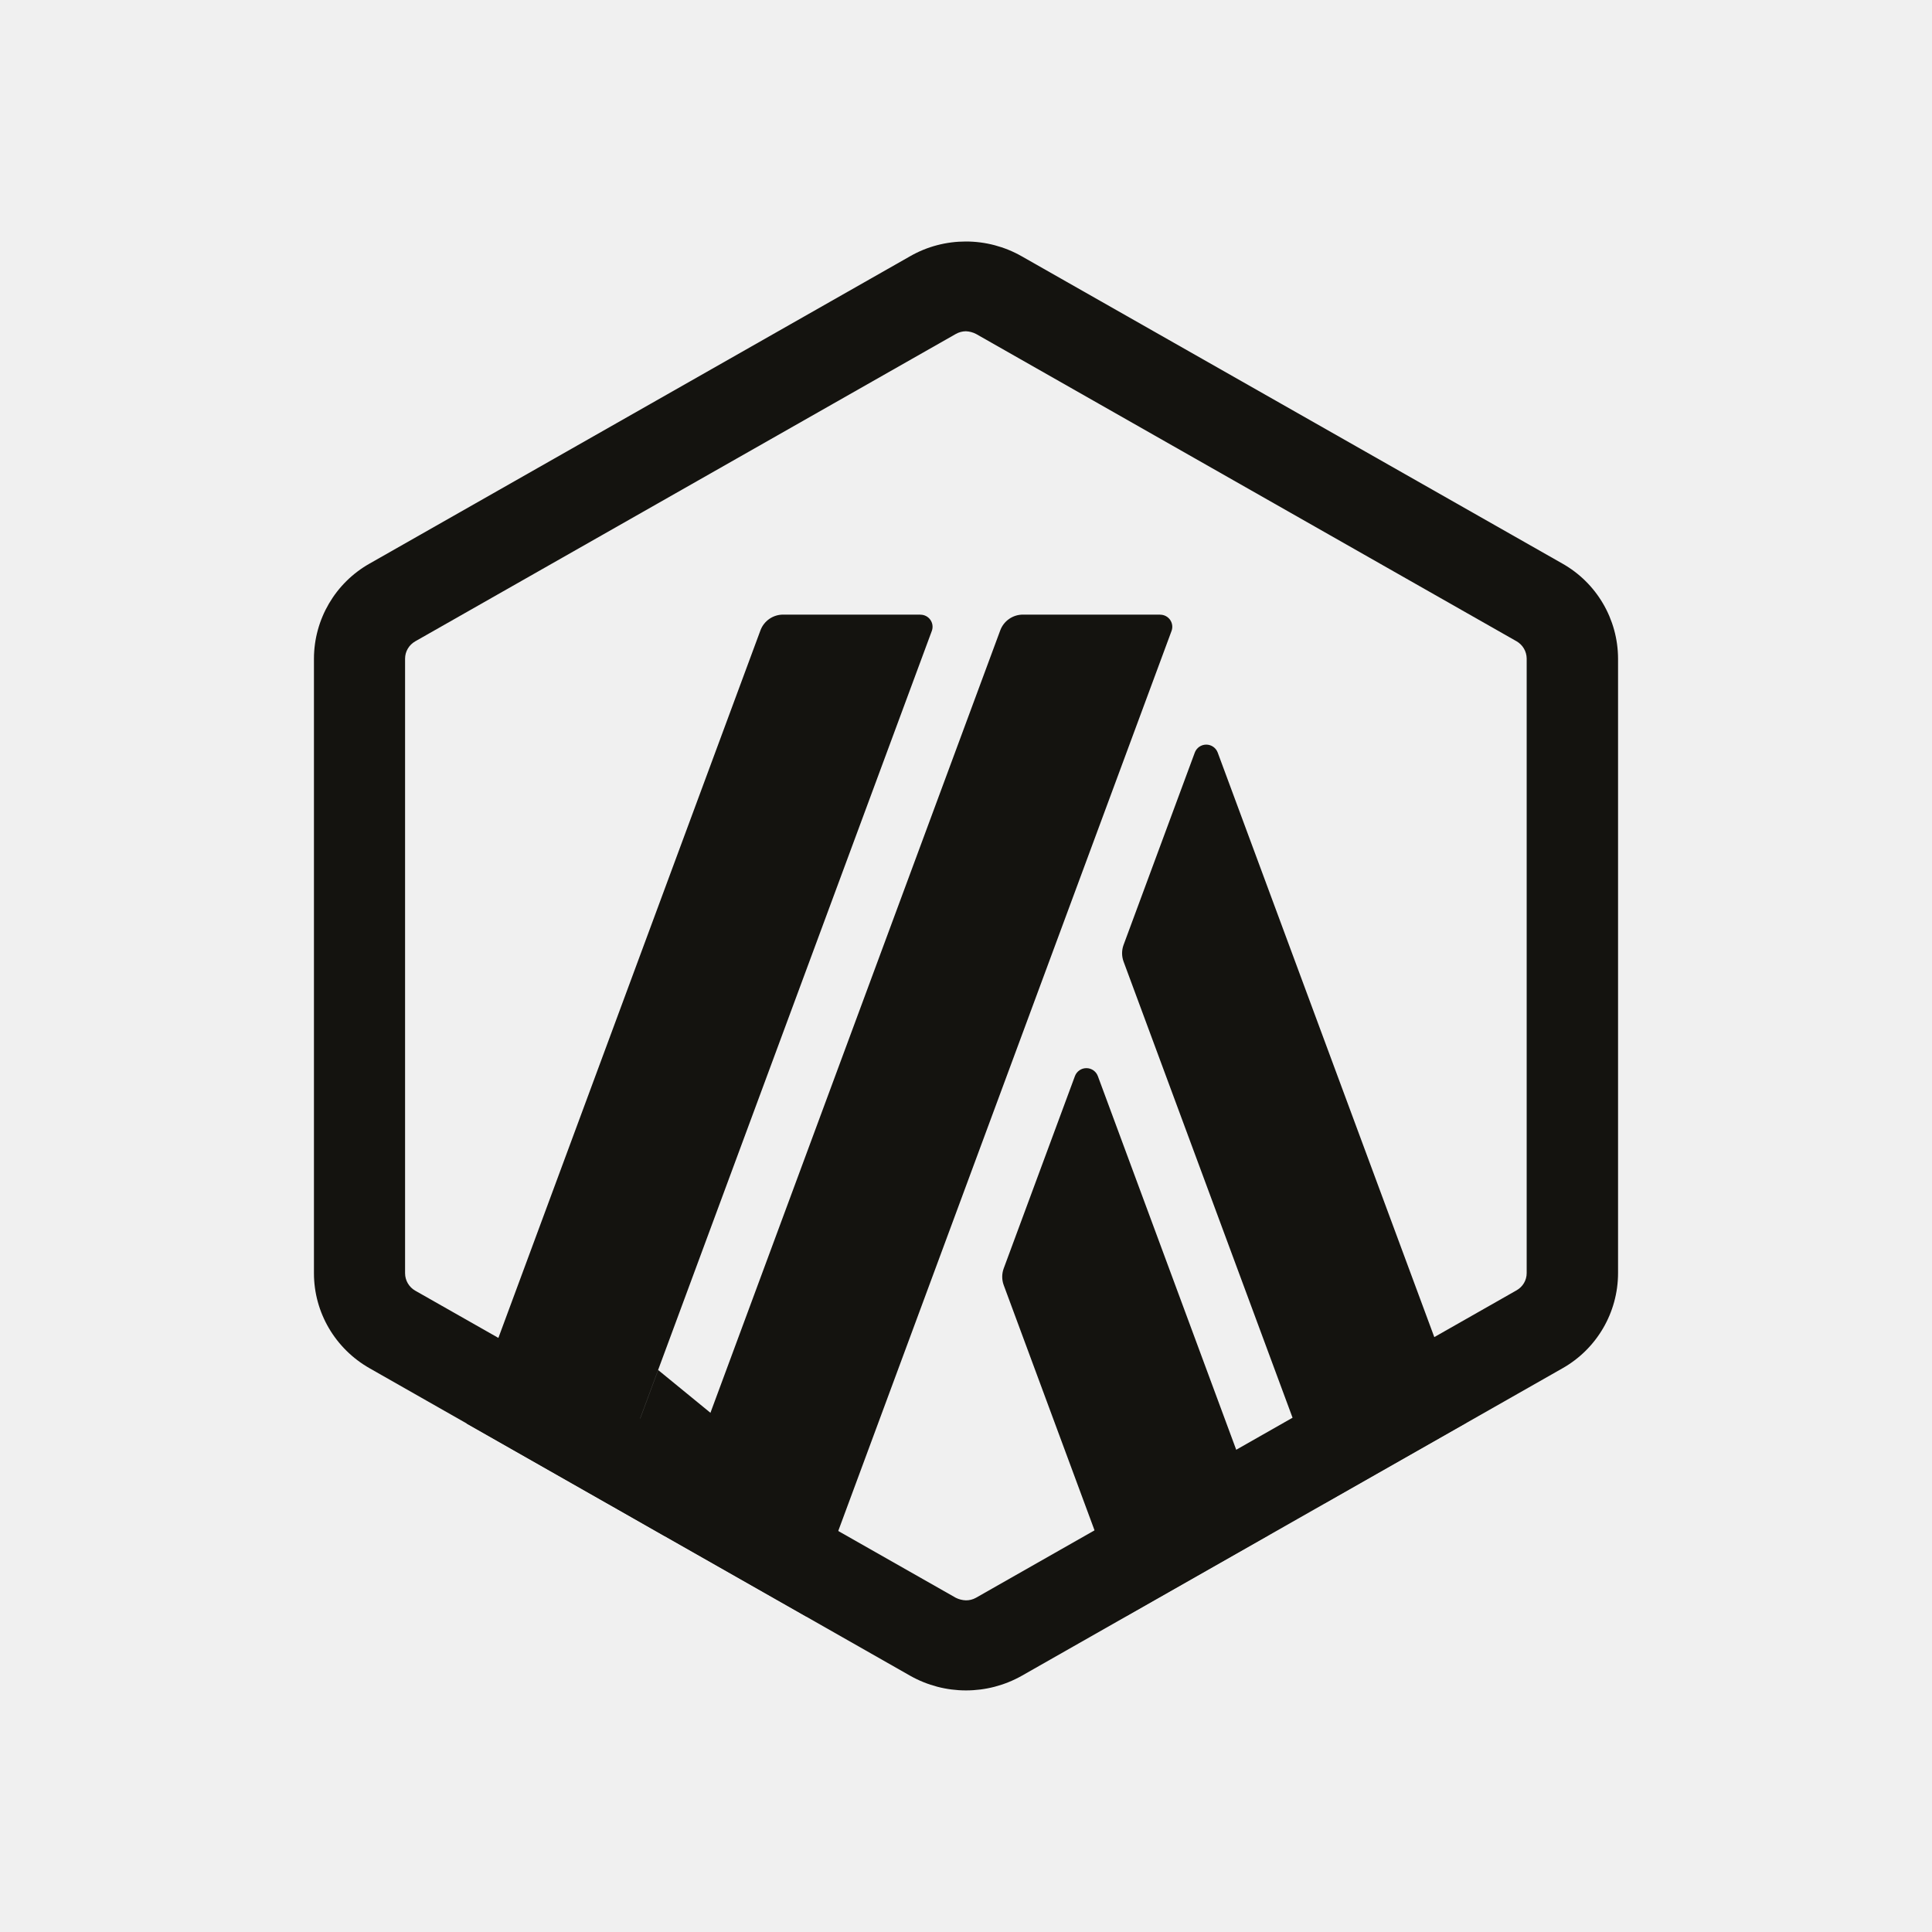
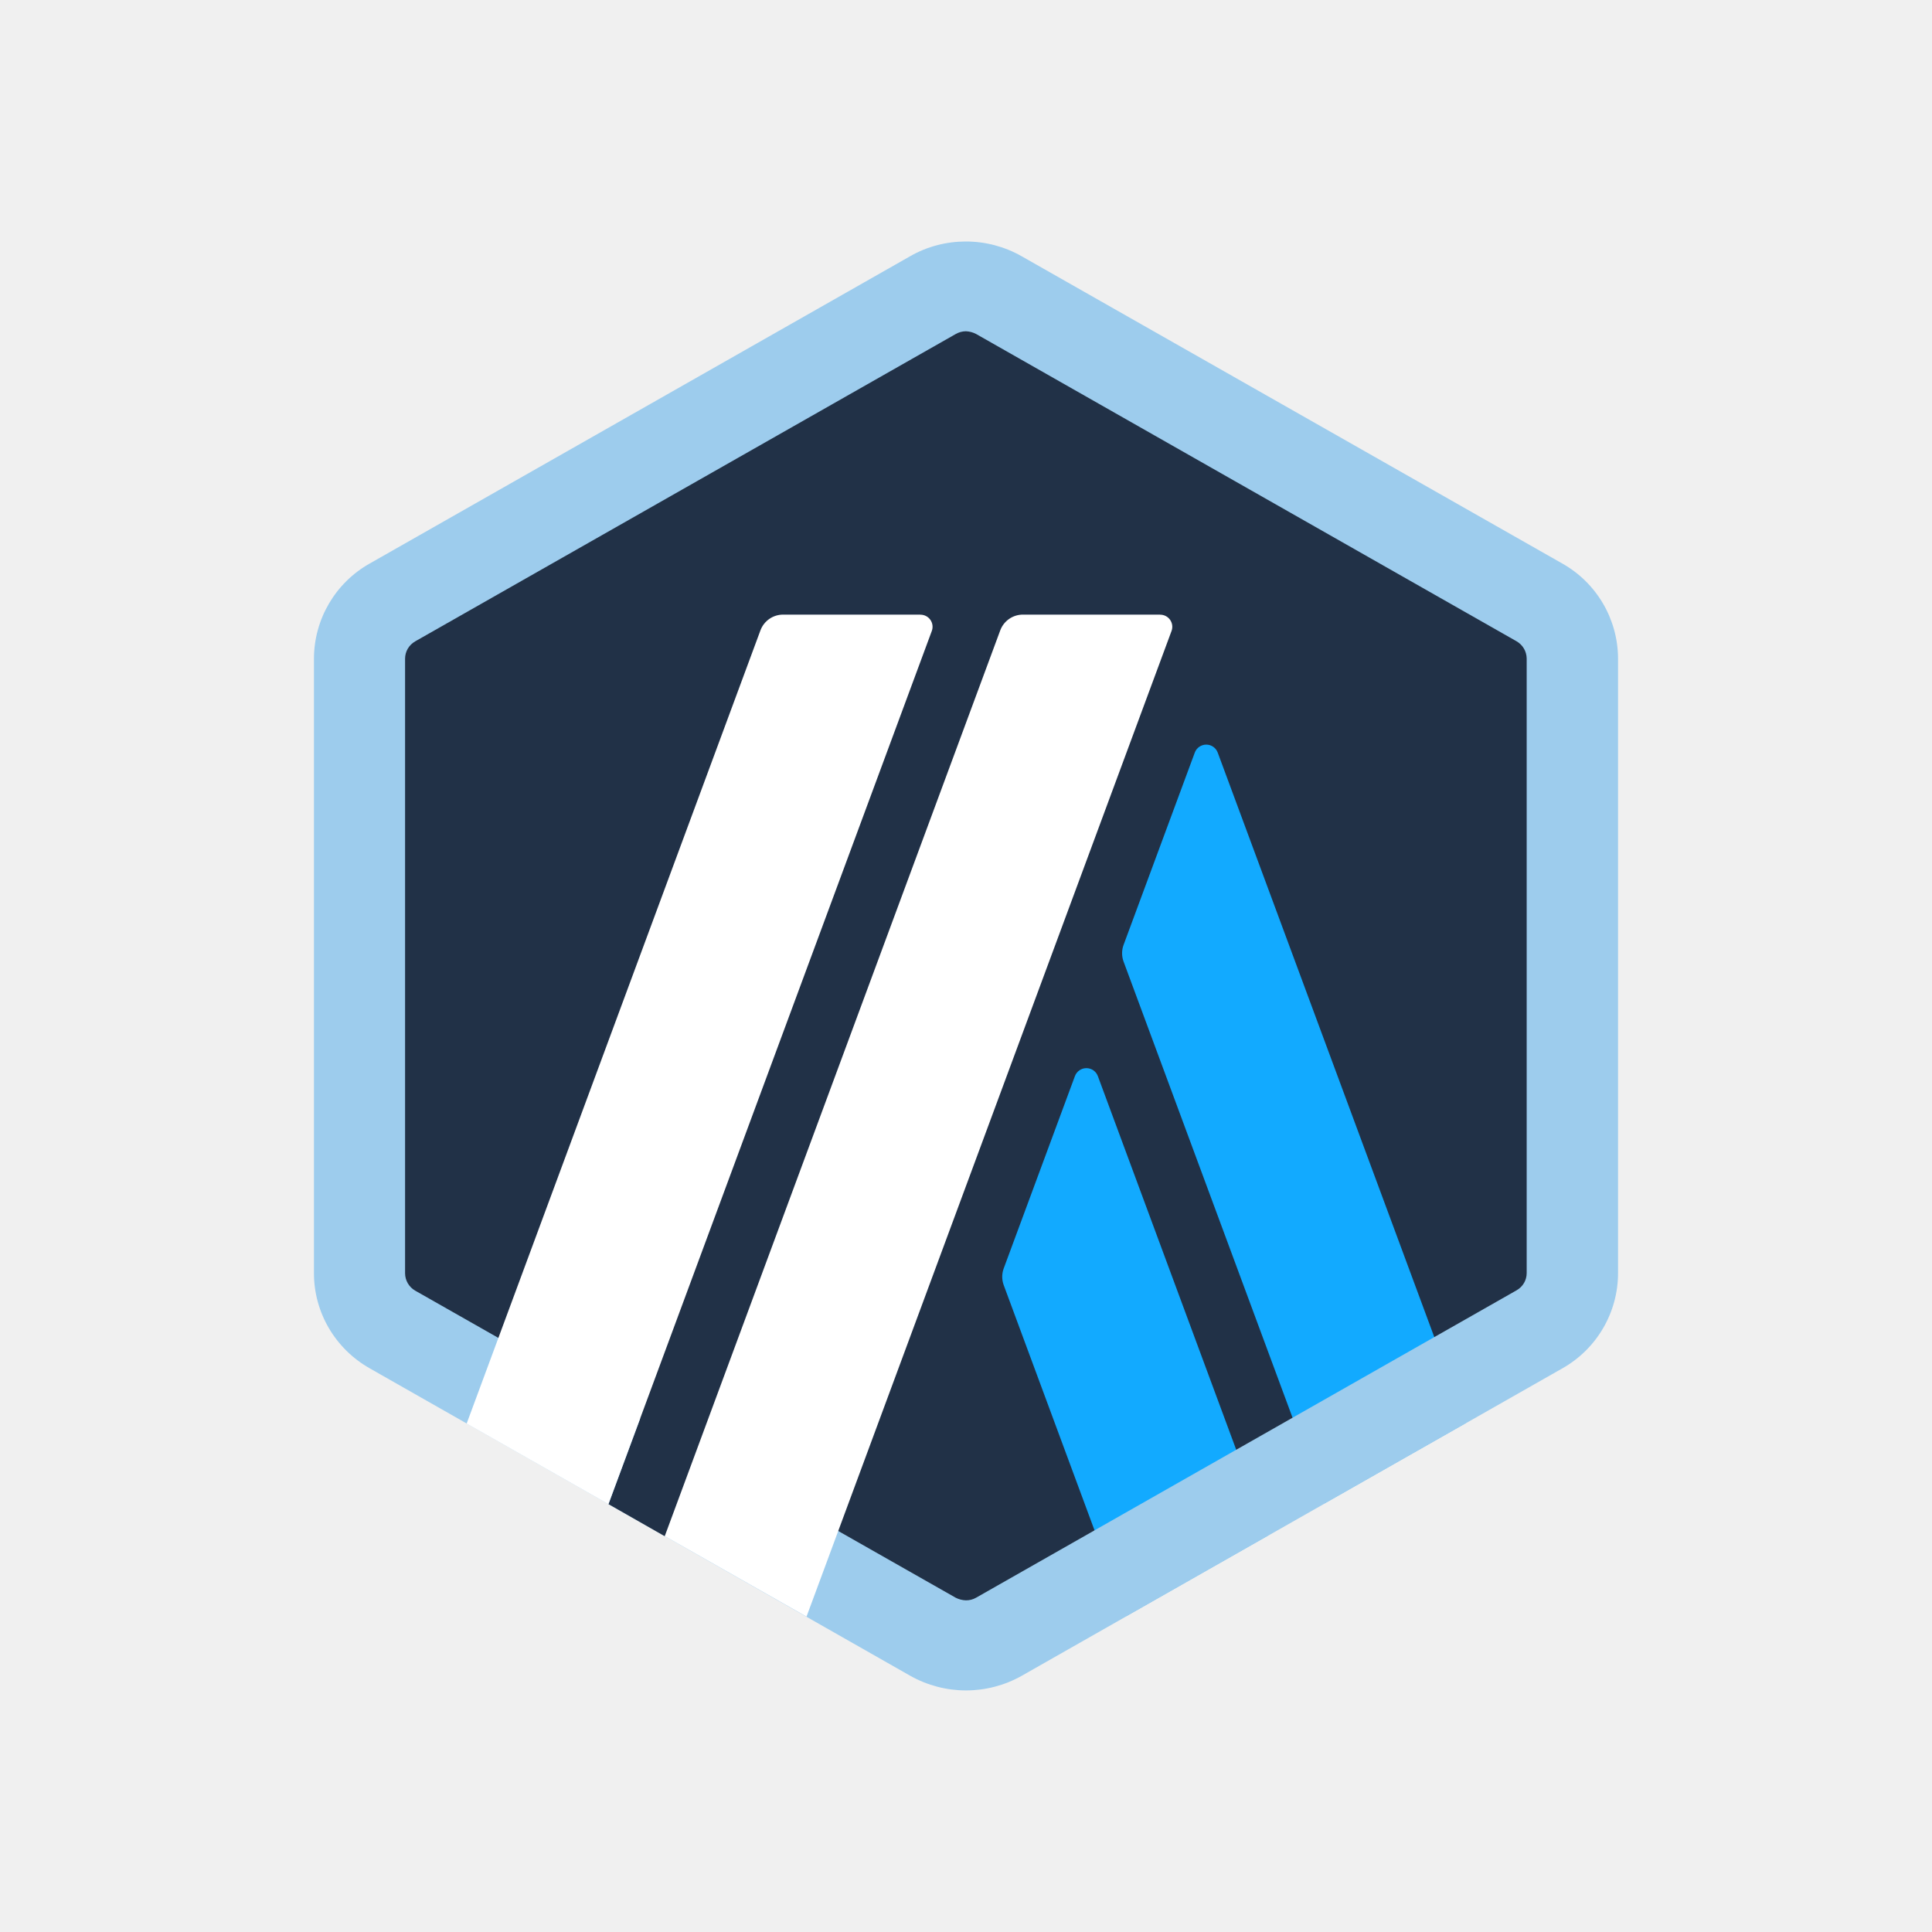
<svg xmlns="http://www.w3.org/2000/svg" fill="none" viewBox="0 0 24 24">
-   <path fill="#14130f" d="m13.353 13.368-.885 2.39a.3.3 0 0 0 0 .205l1.523 4.112 1.76-1.001-2.113-5.706a.152.152 0 0 0-.285 0m1.774-4.019a.152.152 0 0 0-.285 0l-.885 2.39a.3.3 0 0 0 0 .205l2.494 6.732 1.761-1.001z" />
-   <path fill="#14130f" d="M11.998 4.115a.3.3 0 0 1 .126.033l6.715 3.818a.25.25 0 0 1 .126.214v7.635c0 .089-.048.17-.126.214l-6.715 3.819a.25.25 0 0 1-.126.032.3.3 0 0 1-.125-.032l-6.715-3.815a.25.25 0 0 1-.126-.215V8.182c0-.089.048-.17.126-.215l6.715-3.818a.26.26 0 0 1 .125-.034m0-1.115c-.238 0-.478.06-.692.183L4.593 7A1.36 1.36 0 0 0 3.9 8.182v7.635c0 .487.264.938.693 1.181l6.714 3.819a1.41 1.41 0 0 0 1.386 0l6.714-3.818a1.36 1.36 0 0 0 .693-1.182V8.182A1.36 1.36 0 0 0 19.407 7l-6.716-3.817A1.4 1.4 0 0 0 11.998 3" />
-   <path fill="#14130f" d="m7.559 18.685.617-1.666 1.244 1.018-1.163 1.046zm3.874-11.05H9.731a.3.3 0 0 0-.285.197l-3.649 9.852 1.761 1.001 4.018-10.849a.15.15 0 0 0-.143-.2" />
-   <path fill="#14130f" d="M14.412 7.635h-1.703a.3.3 0 0 0-.284.197l-4.167 11.25 1.761 1 4.535-12.246a.15.15 0 0 0-.142-.2" />
+   <path fill="#213147" d="M4.515 8.471v7.056c0 .45.245.867.64 1.092l6.205 3.529a1.3 1.3 0 0 0 1.28 0l6.203-3.53c.396-.224.64-.64.64-1.09V8.47c0-.45-.244-.867-.64-1.091L12.64 3.85a1.3 1.3 0 0 0-1.28 0L5.155 7.38a1.25 1.25 0 0 0-.639 1.091" />
+   <path fill="#12AAFF" d="m13.353 13.368-.885 2.39a.3.3 0 0 0 0 .205l1.523 4.112 1.76-1.001-2.113-5.706a.152.152 0 0 0-.285 0m1.774-4.019a.152.152 0 0 0-.285 0l-.885 2.39a.3.3 0 0 0 0 .205l2.494 6.732 1.761-1.001z" />
+   <path fill="#9DCCED" d="M11.998 4.115a.3.3 0 0 1 .126.033l6.715 3.818a.25.25 0 0 1 .126.214v7.635c0 .089-.048.17-.126.214l-6.715 3.819a.25.25 0 0 1-.126.032.3.3 0 0 1-.125-.032l-6.715-3.815a.25.25 0 0 1-.126-.215V8.182c0-.089.048-.17.126-.215l6.715-3.818a.26.26 0 0 1 .125-.034m0-1.115c-.238 0-.478.06-.692.183L4.593 7A1.36 1.36 0 0 0 3.9 8.182v7.635c0 .487.264.938.693 1.181l6.714 3.819a1.41 1.41 0 0 0 1.386 0l6.714-3.818a1.36 1.36 0 0 0 .693-1.182V8.182A1.36 1.36 0 0 0 19.407 7l-6.716-3.817A1.4 1.4 0 0 0 11.998 3" />
+   <path fill="#213147" d="m7.559 18.685.617-1.666 1.244 1.018-1.163 1.046z" />
+   <path fill="#fff" d="M11.433 7.635H9.731a.3.3 0 0 0-.285.197l-3.649 9.852 1.761 1.001 4.018-10.849a.15.15 0 0 0-.143-.2m2.979-.001h-1.703a.3.3 0 0 0-.284.197l-4.167 11.25 1.761 1 4.535-12.246a.15.15 0 0 0-.142-.2" />
</svg>
